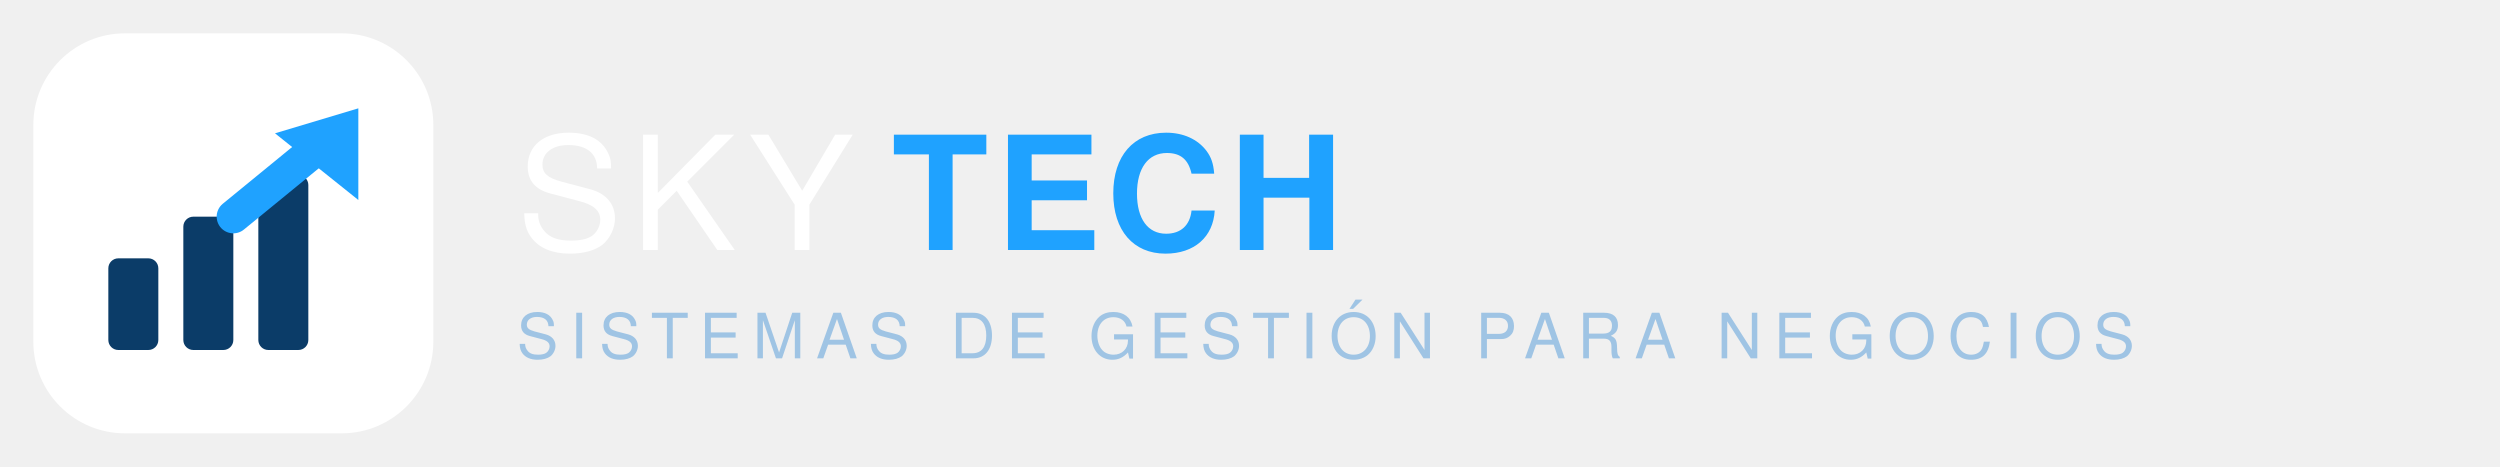
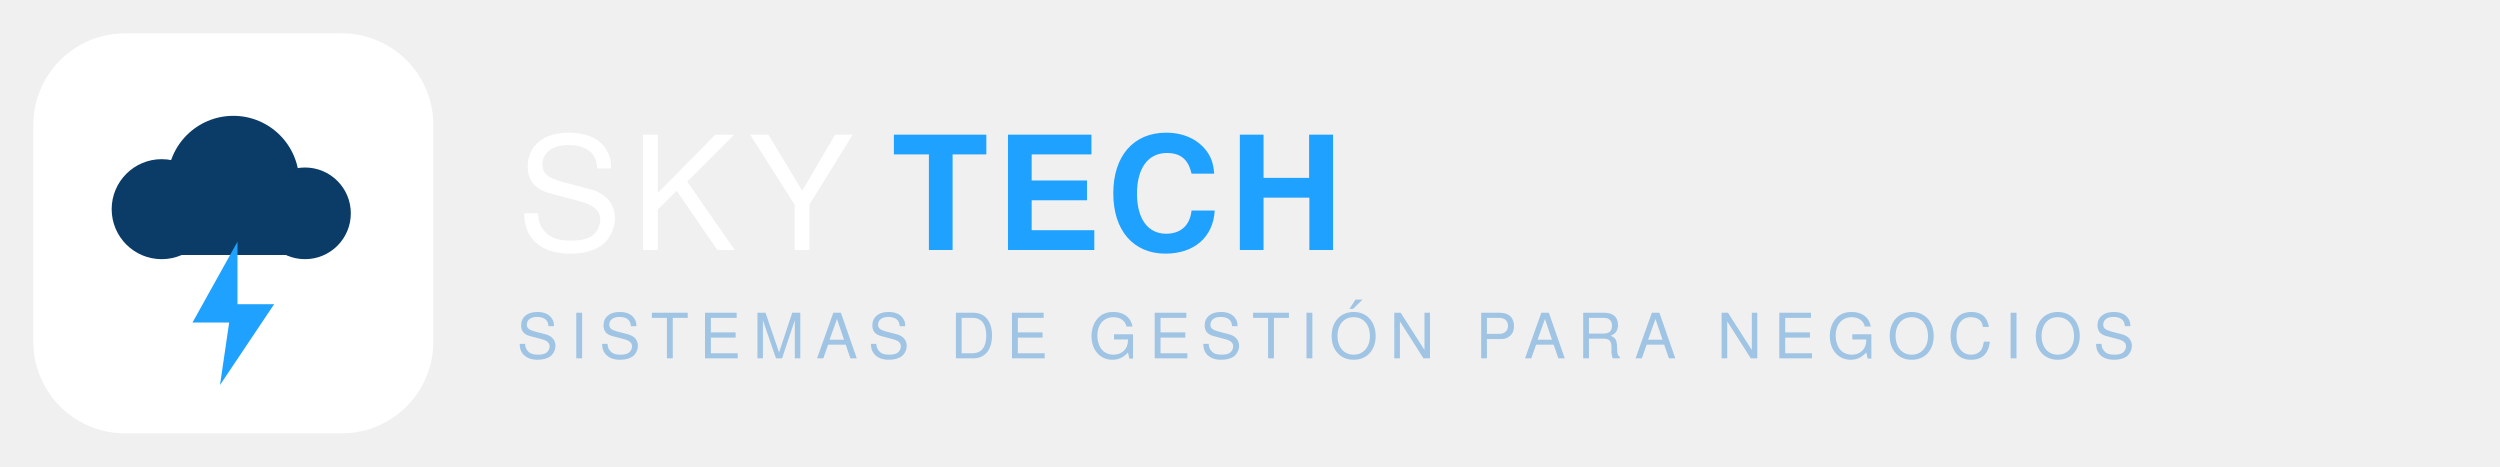
<svg xmlns="http://www.w3.org/2000/svg" viewBox="0 0 300 56" width="300" height="56" role="img" aria-label="Sky Tech">
-   <rect x="4" y="4" width="48" height="48" rx="11" fill="#FFFFFF" />
-   <rect x="13" y="31" width="6" height="11" rx="1.2" fill="#0B3C68" />
-   <rect x="22" y="26" width="6" height="16" rx="1.2" fill="#0B3C68" />
-   <rect x="31" y="21" width="6" height="21" rx="1.2" fill="#0B3C68" />
-   <path d="M28 26 L39 17" stroke="#1FA2FF" stroke-width="4" stroke-linecap="round" fill="none" />
-   <path d="M43 13 L43 24 L33 16 Z" fill="#1FA2FF" />
+   <g transform="translate(4,4)">
+     <rect width="48" height="48" rx="11" fill="#FFFFFF" />
+     <g fill="#0B3C68">
+       <circle cx="15.4" cy="21.1" r="6" />
+       <circle cx="24" cy="17.8" r="7.9" />
+       <circle cx="32.6" cy="21.6" r="5.5" />
+       <rect x="15.4" y="21.1" width="17.2" height="5.5" />
+     </g>
+     <path d="M24.5 25 L19.1 34.7 L23.5 34.7 L22.4 42.2 L28.9 32.5 L24.5 32.5 Z" fill="#1FA2FF" />
+   </g>
  <text x="62" y="30" font-family="Helvetica,Arial,sans-serif" font-size="19" fill="#FFFFFF" letter-spacing="1">SKY</text>
  <text x="107" y="30" font-family="Helvetica,Arial,sans-serif" font-size="19" font-weight="700" fill="#1FA2FF" letter-spacing="1">TECH</text>
  <text x="62" y="43" font-family="Helvetica,Arial,sans-serif" font-size="7.5" fill="#9FC4E4" letter-spacing="1.4">SISTEMAS DE GESTIÓN PARA NEGOCIOS</text>
</svg>
